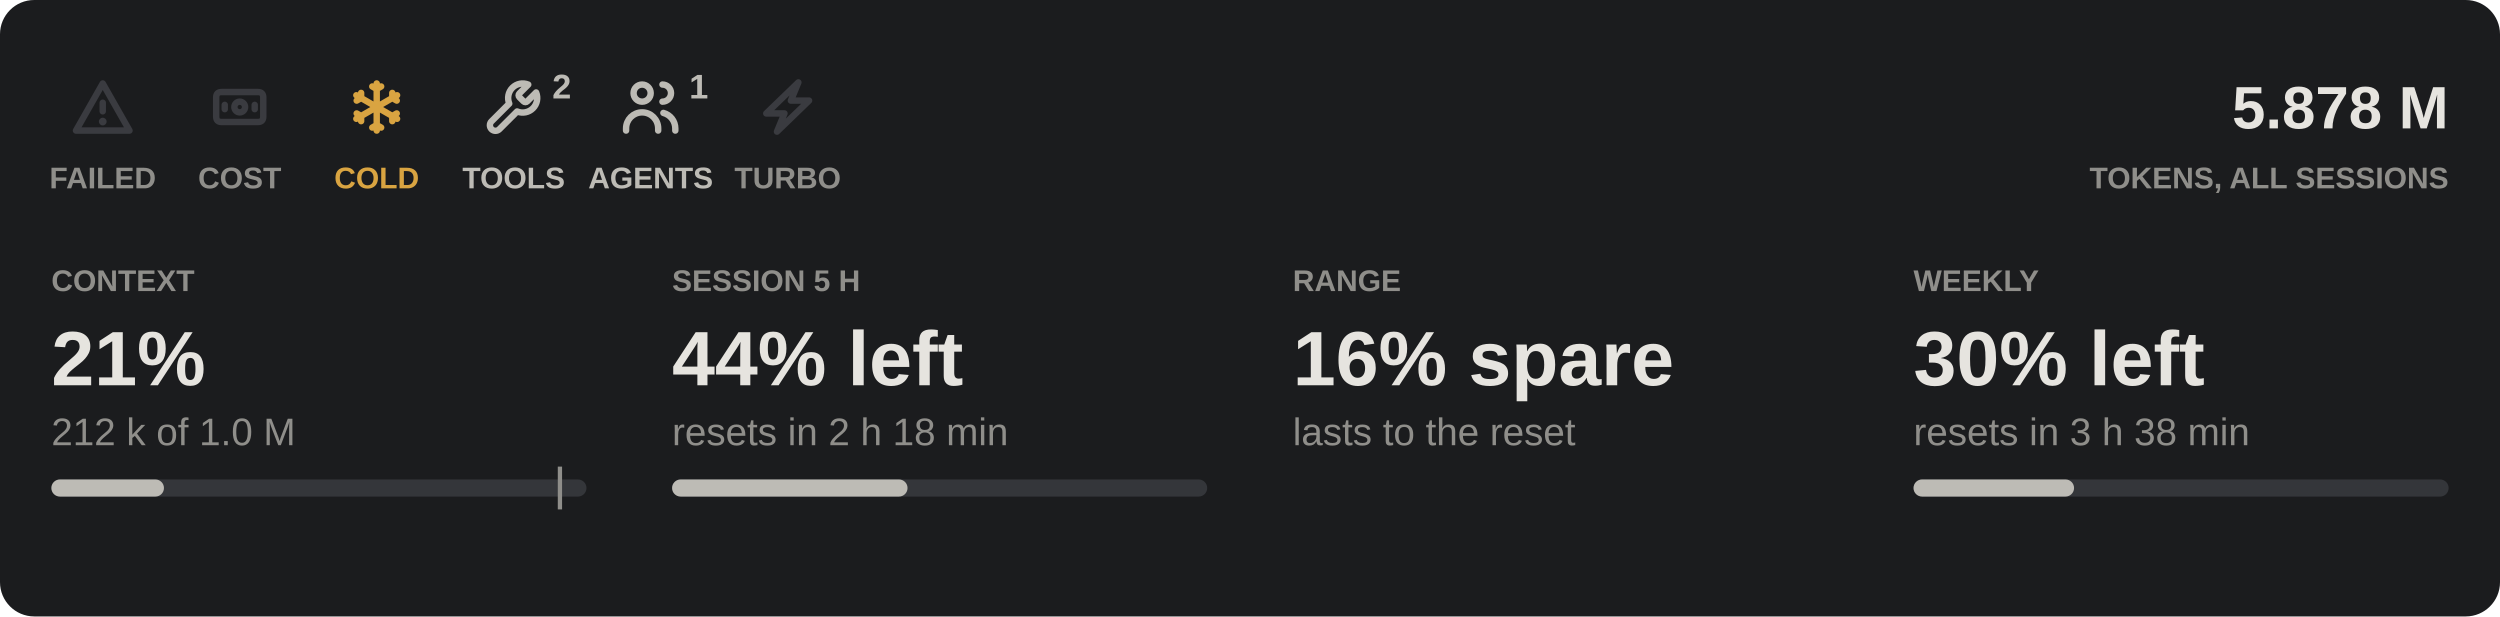
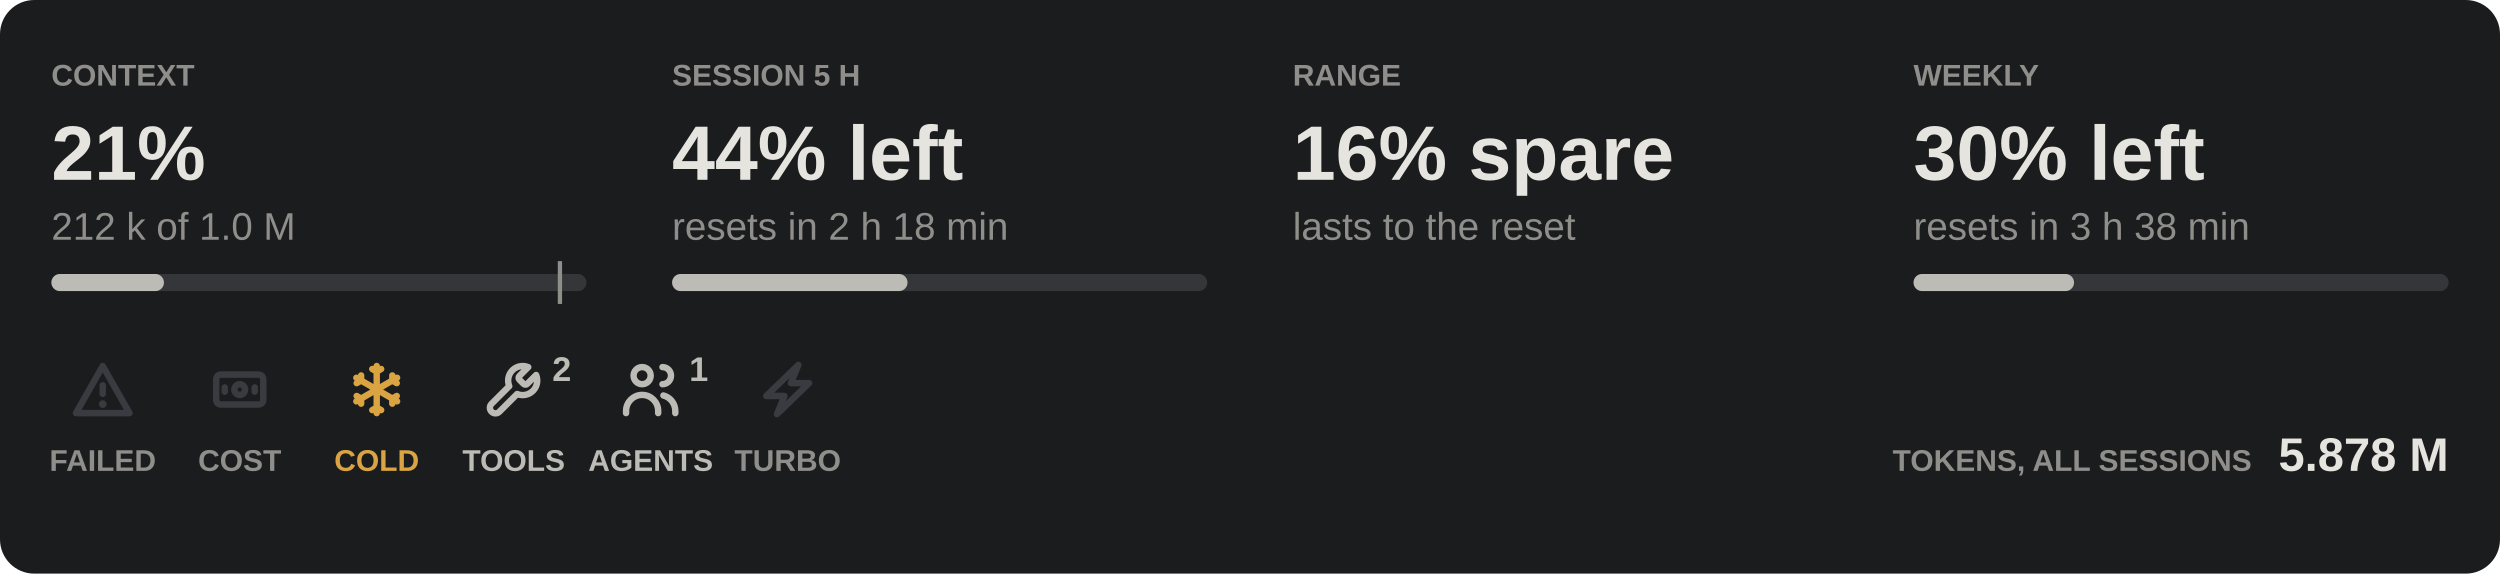
- <svg xmlns="http://www.w3.org/2000/svg" viewBox="0 0 584 144" width="584" height="144">
+ <svg xmlns="http://www.w3.org/2000/svg" viewBox="0 0 584 134" width="584" height="134">
  <rect width="100%" height="100%" rx="8" fill="#1b1c1e" />
  <g transform="translate(12 12)">
-     <g transform="translate(5.0 6)">
+     <text x="0" y="8" font-size="7" fill="#8f8e8a" text-anchor="start" font-weight="600" font-family="'Segoe UI','Helvetica Neue',Arial,sans-serif" style="font-variant-numeric:tabular-nums">CONTEXT</text>
+     <text x="0" y="30" font-size="18" fill="#e6e4df" text-anchor="start" font-weight="700" font-family="'Segoe UI','Helvetica Neue',Arial,sans-serif" style="font-variant-numeric:tabular-nums">21%</text>
+     <text x="0" y="44" font-size="9" fill="#8f8e8a" text-anchor="start" font-weight="400" font-family="'Segoe UI','Helvetica Neue',Arial,sans-serif" style="font-variant-numeric:tabular-nums">212 k of 1.0 M</text>
+     <rect x="0" y="52" width="125" height="4" rx="2" fill="#34363a" />
+     <rect x="0" y="52" width="26.3" height="4" rx="2" fill="#bdbbb5" />
+     <rect x="118.3" y="49" width="1" height="10" fill="#8f8e8a" />
+     <text x="145" y="8" font-size="7" fill="#8f8e8a" text-anchor="start" font-weight="600" font-family="'Segoe UI','Helvetica Neue',Arial,sans-serif" style="font-variant-numeric:tabular-nums">SESSION 5 H</text>
+     <text x="145" y="30" font-size="18" fill="#e6e4df" text-anchor="start" font-weight="700" font-family="'Segoe UI','Helvetica Neue',Arial,sans-serif" style="font-variant-numeric:tabular-nums">44% left</text>
+     <text x="145" y="44" font-size="9" fill="#8f8e8a" text-anchor="start" font-weight="400" font-family="'Segoe UI','Helvetica Neue',Arial,sans-serif" style="font-variant-numeric:tabular-nums">resets in 2 h 18 min</text>
+     <rect x="145" y="52" width="125" height="4" rx="2" fill="#34363a" />
+     <rect x="145" y="52" width="55.0" height="4" rx="2" fill="#bdbbb5" />
+     <text x="290" y="8" font-size="7" fill="#8f8e8a" text-anchor="start" font-weight="600" font-family="'Segoe UI','Helvetica Neue',Arial,sans-serif" style="font-variant-numeric:tabular-nums">RANGE</text>
+     <text x="290" y="30" font-size="18" fill="#e6e4df" text-anchor="start" font-weight="700" font-family="'Segoe UI','Helvetica Neue',Arial,sans-serif" style="font-variant-numeric:tabular-nums">16% spare</text>
+     <text x="290" y="44" font-size="9" fill="#8f8e8a" text-anchor="start" font-weight="400" font-family="'Segoe UI','Helvetica Neue',Arial,sans-serif" style="font-variant-numeric:tabular-nums">lasts to the reset</text>
+     <text x="435" y="8" font-size="7" fill="#8f8e8a" text-anchor="start" font-weight="600" font-family="'Segoe UI','Helvetica Neue',Arial,sans-serif" style="font-variant-numeric:tabular-nums">WEEKLY</text>
+     <text x="435" y="30" font-size="18" fill="#e6e4df" text-anchor="start" font-weight="700" font-family="'Segoe UI','Helvetica Neue',Arial,sans-serif" style="font-variant-numeric:tabular-nums">30% left</text>
+     <text x="435" y="44" font-size="9" fill="#8f8e8a" text-anchor="start" font-weight="400" font-family="'Segoe UI','Helvetica Neue',Arial,sans-serif" style="font-variant-numeric:tabular-nums">resets in 3 h 38 min</text>
+     <rect x="435" y="52" width="125" height="4" rx="2" fill="#34363a" />
+     <rect x="435" y="52" width="37.5" height="4" rx="2" fill="#bdbbb5" />
+     <g transform="translate(5.0 72)">
      <path d="M7 1.5 L13.25 12.5 H0.75 Z" fill="none" stroke="#3a3b40" stroke-width="1.5" stroke-linecap="round" stroke-linejoin="round" />
      <path d="M7 6 V8" fill="none" stroke="#3a3b40" stroke-width="1.5" stroke-linecap="round" stroke-linejoin="round" />
      <circle cx="7" cy="10.4" r="0.9" fill="#3a3b40" />
    </g>
-     <text x="12" y="32" font-size="7" fill="#8f8e8a" text-anchor="middle" font-weight="600" font-family="'Segoe UI','Helvetica Neue',Arial,sans-serif" style="font-variant-numeric:tabular-nums">FAILED</text>
-     <g transform="translate(37.0 6)">
+     <text x="12" y="98" font-size="7" fill="#8f8e8a" text-anchor="middle" font-weight="600" font-family="'Segoe UI','Helvetica Neue',Arial,sans-serif" style="font-variant-numeric:tabular-nums">FAILED</text>
+     <g transform="translate(37.0 72)">
      <path d="M2.75 3.5 H11.25 Q12.5 3.5 12.5 4.75 V9.25 Q12.5 10.5 11.25 10.5 H2.75 Q1.5 10.5 1.5 9.25 V4.75 Q1.5 3.5 2.75 3.5 Z" fill="none" stroke="#3a3b40" stroke-width="1.5" stroke-linecap="round" stroke-linejoin="round" />
      <circle cx="7" cy="7" r="1.25" fill="none" stroke="#3a3b40" stroke-width="1.5" stroke-linecap="round" stroke-linejoin="round" />
      <path d="M3.5 6.5 V7.5 M10.5 6.5 V7.5" fill="none" stroke="#3a3b40" stroke-width="1.5" stroke-linecap="round" stroke-linejoin="round" />
    </g>
-     <text x="44" y="32" font-size="7" fill="#8f8e8a" text-anchor="middle" font-weight="600" font-family="'Segoe UI','Helvetica Neue',Arial,sans-serif" style="font-variant-numeric:tabular-nums">COST</text>
-     <g transform="translate(69.0 6)">
+     <text x="44" y="98" font-size="7" fill="#8f8e8a" text-anchor="middle" font-weight="600" font-family="'Segoe UI','Helvetica Neue',Arial,sans-serif" style="font-variant-numeric:tabular-nums">COST</text>
+     <g transform="translate(69.0 72)">
      <path d="M7 12.5 L7 1.5 M2.24 9.75 L11.76 4.25 M2.24 4.25 L11.76 9.75 M10.64 4.9 L10.64 3.7 M10.64 4.9 L11.68 5.5 M7 2.8 L5.96 2.2 M7 2.8 L8.04 2.2 M3.36 4.9 L2.32 5.5 M3.36 4.9 L3.36 3.7 M3.36 9.1 L3.36 10.3 M3.36 9.1 L2.32 8.5 M7 11.2 L8.04 11.8 M7 11.2 L5.96 11.8 M10.64 9.1 L11.68 8.5 M10.64 9.1 L10.64 10.3" fill="none" stroke="#d9a441" stroke-width="1.5" stroke-linecap="round" stroke-linejoin="round" />
    </g>
-     <text x="76" y="32" font-size="7" fill="#d9a441" text-anchor="middle" font-weight="600" font-family="'Segoe UI','Helvetica Neue',Arial,sans-serif" style="font-variant-numeric:tabular-nums">COLD</text>
-     <g transform="translate(101.0 6)">
+     <text x="76" y="98" font-size="7" fill="#d9a441" text-anchor="middle" font-weight="600" font-family="'Segoe UI','Helvetica Neue',Arial,sans-serif" style="font-variant-numeric:tabular-nums">COLD</text>
+     <g transform="translate(101.0 72)">
      <path d="M8.32 3.84 A0.6 0.6 0 0 0 8.32 4.69 L9.31 5.68 A0.6 0.6 0 0 0 10.16 5.68 L12.24 3.6 A3.4 3.4 0 0 1 7.8 8.04 L3.66 12.18 A1.3 1.3 0 0 1 1.82 10.34 L5.96 6.2 A3.4 3.4 0 0 1 10.4 1.76 Z" fill="none" stroke="#bdbbb5" stroke-width="1.5" stroke-linecap="round" stroke-linejoin="round" />
    </g>
-     <text x="117" y="11" font-size="8" fill="#bdbbb5" text-anchor="start" font-weight="700" font-family="'Segoe UI','Helvetica Neue',Arial,sans-serif" style="font-variant-numeric:tabular-nums">2</text>
-     <text x="108" y="32" font-size="7" fill="#bdbbb5" text-anchor="middle" font-weight="600" font-family="'Segoe UI','Helvetica Neue',Arial,sans-serif" style="font-variant-numeric:tabular-nums">TOOLS</text>
-     <g transform="translate(133.0 6)">
+     <text x="117" y="77" font-size="8" fill="#bdbbb5" text-anchor="start" font-weight="700" font-family="'Segoe UI','Helvetica Neue',Arial,sans-serif" style="font-variant-numeric:tabular-nums">2</text>
+     <text x="108" y="98" font-size="7" fill="#bdbbb5" text-anchor="middle" font-weight="600" font-family="'Segoe UI','Helvetica Neue',Arial,sans-serif" style="font-variant-numeric:tabular-nums">TOOLS</text>
+     <g transform="translate(133.0 72)">
      <circle cx="5" cy="3.75" r="2" fill="none" stroke="#bdbbb5" stroke-width="1.5" stroke-linecap="round" stroke-linejoin="round" />
      <path d="M1.25 12.5 V12 A3.75 3.75 0 0 1 8.75 12 V12.5" fill="none" stroke="#bdbbb5" stroke-width="1.5" stroke-linecap="round" stroke-linejoin="round" />
      <path d="M9.75 1.75 A2 2 0 0 1 9.75 5.75" fill="none" stroke="#bdbbb5" stroke-width="1.5" stroke-linecap="round" stroke-linejoin="round" />
      <path d="M12.75 12.5 V12 A3.75 3.75 0 0 0 9.97 8.38" fill="none" stroke="#bdbbb5" stroke-width="1.5" stroke-linecap="round" stroke-linejoin="round" />
    </g>
-     <text x="149" y="11" font-size="8" fill="#bdbbb5" text-anchor="start" font-weight="700" font-family="'Segoe UI','Helvetica Neue',Arial,sans-serif" style="font-variant-numeric:tabular-nums">1</text>
-     <text x="140" y="32" font-size="7" fill="#bdbbb5" text-anchor="middle" font-weight="600" font-family="'Segoe UI','Helvetica Neue',Arial,sans-serif" style="font-variant-numeric:tabular-nums">AGENTS</text>
-     <g transform="translate(165.0 6)">
+     <text x="149" y="77" font-size="8" fill="#bdbbb5" text-anchor="start" font-weight="700" font-family="'Segoe UI','Helvetica Neue',Arial,sans-serif" style="font-variant-numeric:tabular-nums">1</text>
+     <text x="140" y="98" font-size="7" fill="#bdbbb5" text-anchor="middle" font-weight="600" font-family="'Segoe UI','Helvetica Neue',Arial,sans-serif" style="font-variant-numeric:tabular-nums">AGENTS</text>
+     <g transform="translate(165.0 72)">
      <path d="M9.5 1.25 L2 8.5 H6.25 L4.5 12.75 L12 5.5 H7.75 Z" fill="none" stroke="#3a3b40" stroke-width="1.5" stroke-linecap="round" stroke-linejoin="round" />
    </g>
-     <text x="172" y="32" font-size="7" fill="#8f8e8a" text-anchor="middle" font-weight="600" font-family="'Segoe UI','Helvetica Neue',Arial,sans-serif" style="font-variant-numeric:tabular-nums">TURBO</text>
-     <text x="560" y="18" font-size="14" fill="#e6e4df" text-anchor="end" font-weight="700" font-family="'Segoe UI','Helvetica Neue',Arial,sans-serif" style="font-variant-numeric:tabular-nums">5.878 M</text>
-     <text x="560" y="32" font-size="7" fill="#8f8e8a" text-anchor="end" font-weight="600" font-family="'Segoe UI','Helvetica Neue',Arial,sans-serif" style="font-variant-numeric:tabular-nums">TOKENS, ALL SESSIONS</text>
-     <text x="0" y="56" font-size="7" fill="#8f8e8a" text-anchor="start" font-weight="600" font-family="'Segoe UI','Helvetica Neue',Arial,sans-serif" style="font-variant-numeric:tabular-nums">CONTEXT</text>
-     <text x="0" y="78" font-size="18" fill="#e6e4df" text-anchor="start" font-weight="700" font-family="'Segoe UI','Helvetica Neue',Arial,sans-serif" style="font-variant-numeric:tabular-nums">21%</text>
-     <text x="0" y="92" font-size="9" fill="#8f8e8a" text-anchor="start" font-weight="400" font-family="'Segoe UI','Helvetica Neue',Arial,sans-serif" style="font-variant-numeric:tabular-nums">212 k of 1.0 M</text>
-     <rect x="0" y="100" width="125" height="4" rx="2" fill="#34363a" />
-     <rect x="0" y="100" width="26.3" height="4" rx="2" fill="#bdbbb5" />
-     <rect x="118.3" y="97" width="1" height="10" fill="#8f8e8a" />
-     <text x="145" y="56" font-size="7" fill="#8f8e8a" text-anchor="start" font-weight="600" font-family="'Segoe UI','Helvetica Neue',Arial,sans-serif" style="font-variant-numeric:tabular-nums">SESSION 5 H</text>
-     <text x="145" y="78" font-size="18" fill="#e6e4df" text-anchor="start" font-weight="700" font-family="'Segoe UI','Helvetica Neue',Arial,sans-serif" style="font-variant-numeric:tabular-nums">44% left</text>
-     <text x="145" y="92" font-size="9" fill="#8f8e8a" text-anchor="start" font-weight="400" font-family="'Segoe UI','Helvetica Neue',Arial,sans-serif" style="font-variant-numeric:tabular-nums">resets in 2 h 18 min</text>
-     <rect x="145" y="100" width="125" height="4" rx="2" fill="#34363a" />
-     <rect x="145" y="100" width="55.0" height="4" rx="2" fill="#bdbbb5" />
-     <text x="290" y="56" font-size="7" fill="#8f8e8a" text-anchor="start" font-weight="600" font-family="'Segoe UI','Helvetica Neue',Arial,sans-serif" style="font-variant-numeric:tabular-nums">RANGE</text>
-     <text x="290" y="78" font-size="18" fill="#e6e4df" text-anchor="start" font-weight="700" font-family="'Segoe UI','Helvetica Neue',Arial,sans-serif" style="font-variant-numeric:tabular-nums">16% spare</text>
-     <text x="290" y="92" font-size="9" fill="#8f8e8a" text-anchor="start" font-weight="400" font-family="'Segoe UI','Helvetica Neue',Arial,sans-serif" style="font-variant-numeric:tabular-nums">lasts to the reset</text>
-     <text x="435" y="56" font-size="7" fill="#8f8e8a" text-anchor="start" font-weight="600" font-family="'Segoe UI','Helvetica Neue',Arial,sans-serif" style="font-variant-numeric:tabular-nums">WEEKLY</text>
-     <text x="435" y="78" font-size="18" fill="#e6e4df" text-anchor="start" font-weight="700" font-family="'Segoe UI','Helvetica Neue',Arial,sans-serif" style="font-variant-numeric:tabular-nums">30% left</text>
-     <text x="435" y="92" font-size="9" fill="#8f8e8a" text-anchor="start" font-weight="400" font-family="'Segoe UI','Helvetica Neue',Arial,sans-serif" style="font-variant-numeric:tabular-nums">resets in 3 h 38 min</text>
-     <rect x="435" y="100" width="125" height="4" rx="2" fill="#34363a" />
-     <rect x="435" y="100" width="37.5" height="4" rx="2" fill="#bdbbb5" />
+     <text x="172" y="98" font-size="7" fill="#8f8e8a" text-anchor="middle" font-weight="600" font-family="'Segoe UI','Helvetica Neue',Arial,sans-serif" style="font-variant-numeric:tabular-nums">TURBO</text>
+     <text x="560" y="98" font-size="11" fill="#e6e4df" text-anchor="end" font-weight="700" font-family="'Segoe UI','Helvetica Neue',Arial,sans-serif" style="font-variant-numeric:tabular-nums">5.878 M</text>
+     <text x="514" y="98" font-size="7" fill="#8f8e8a" text-anchor="end" font-weight="600" font-family="'Segoe UI','Helvetica Neue',Arial,sans-serif" style="font-variant-numeric:tabular-nums">TOKENS, ALL SESSIONS</text>
  </g>
</svg>
